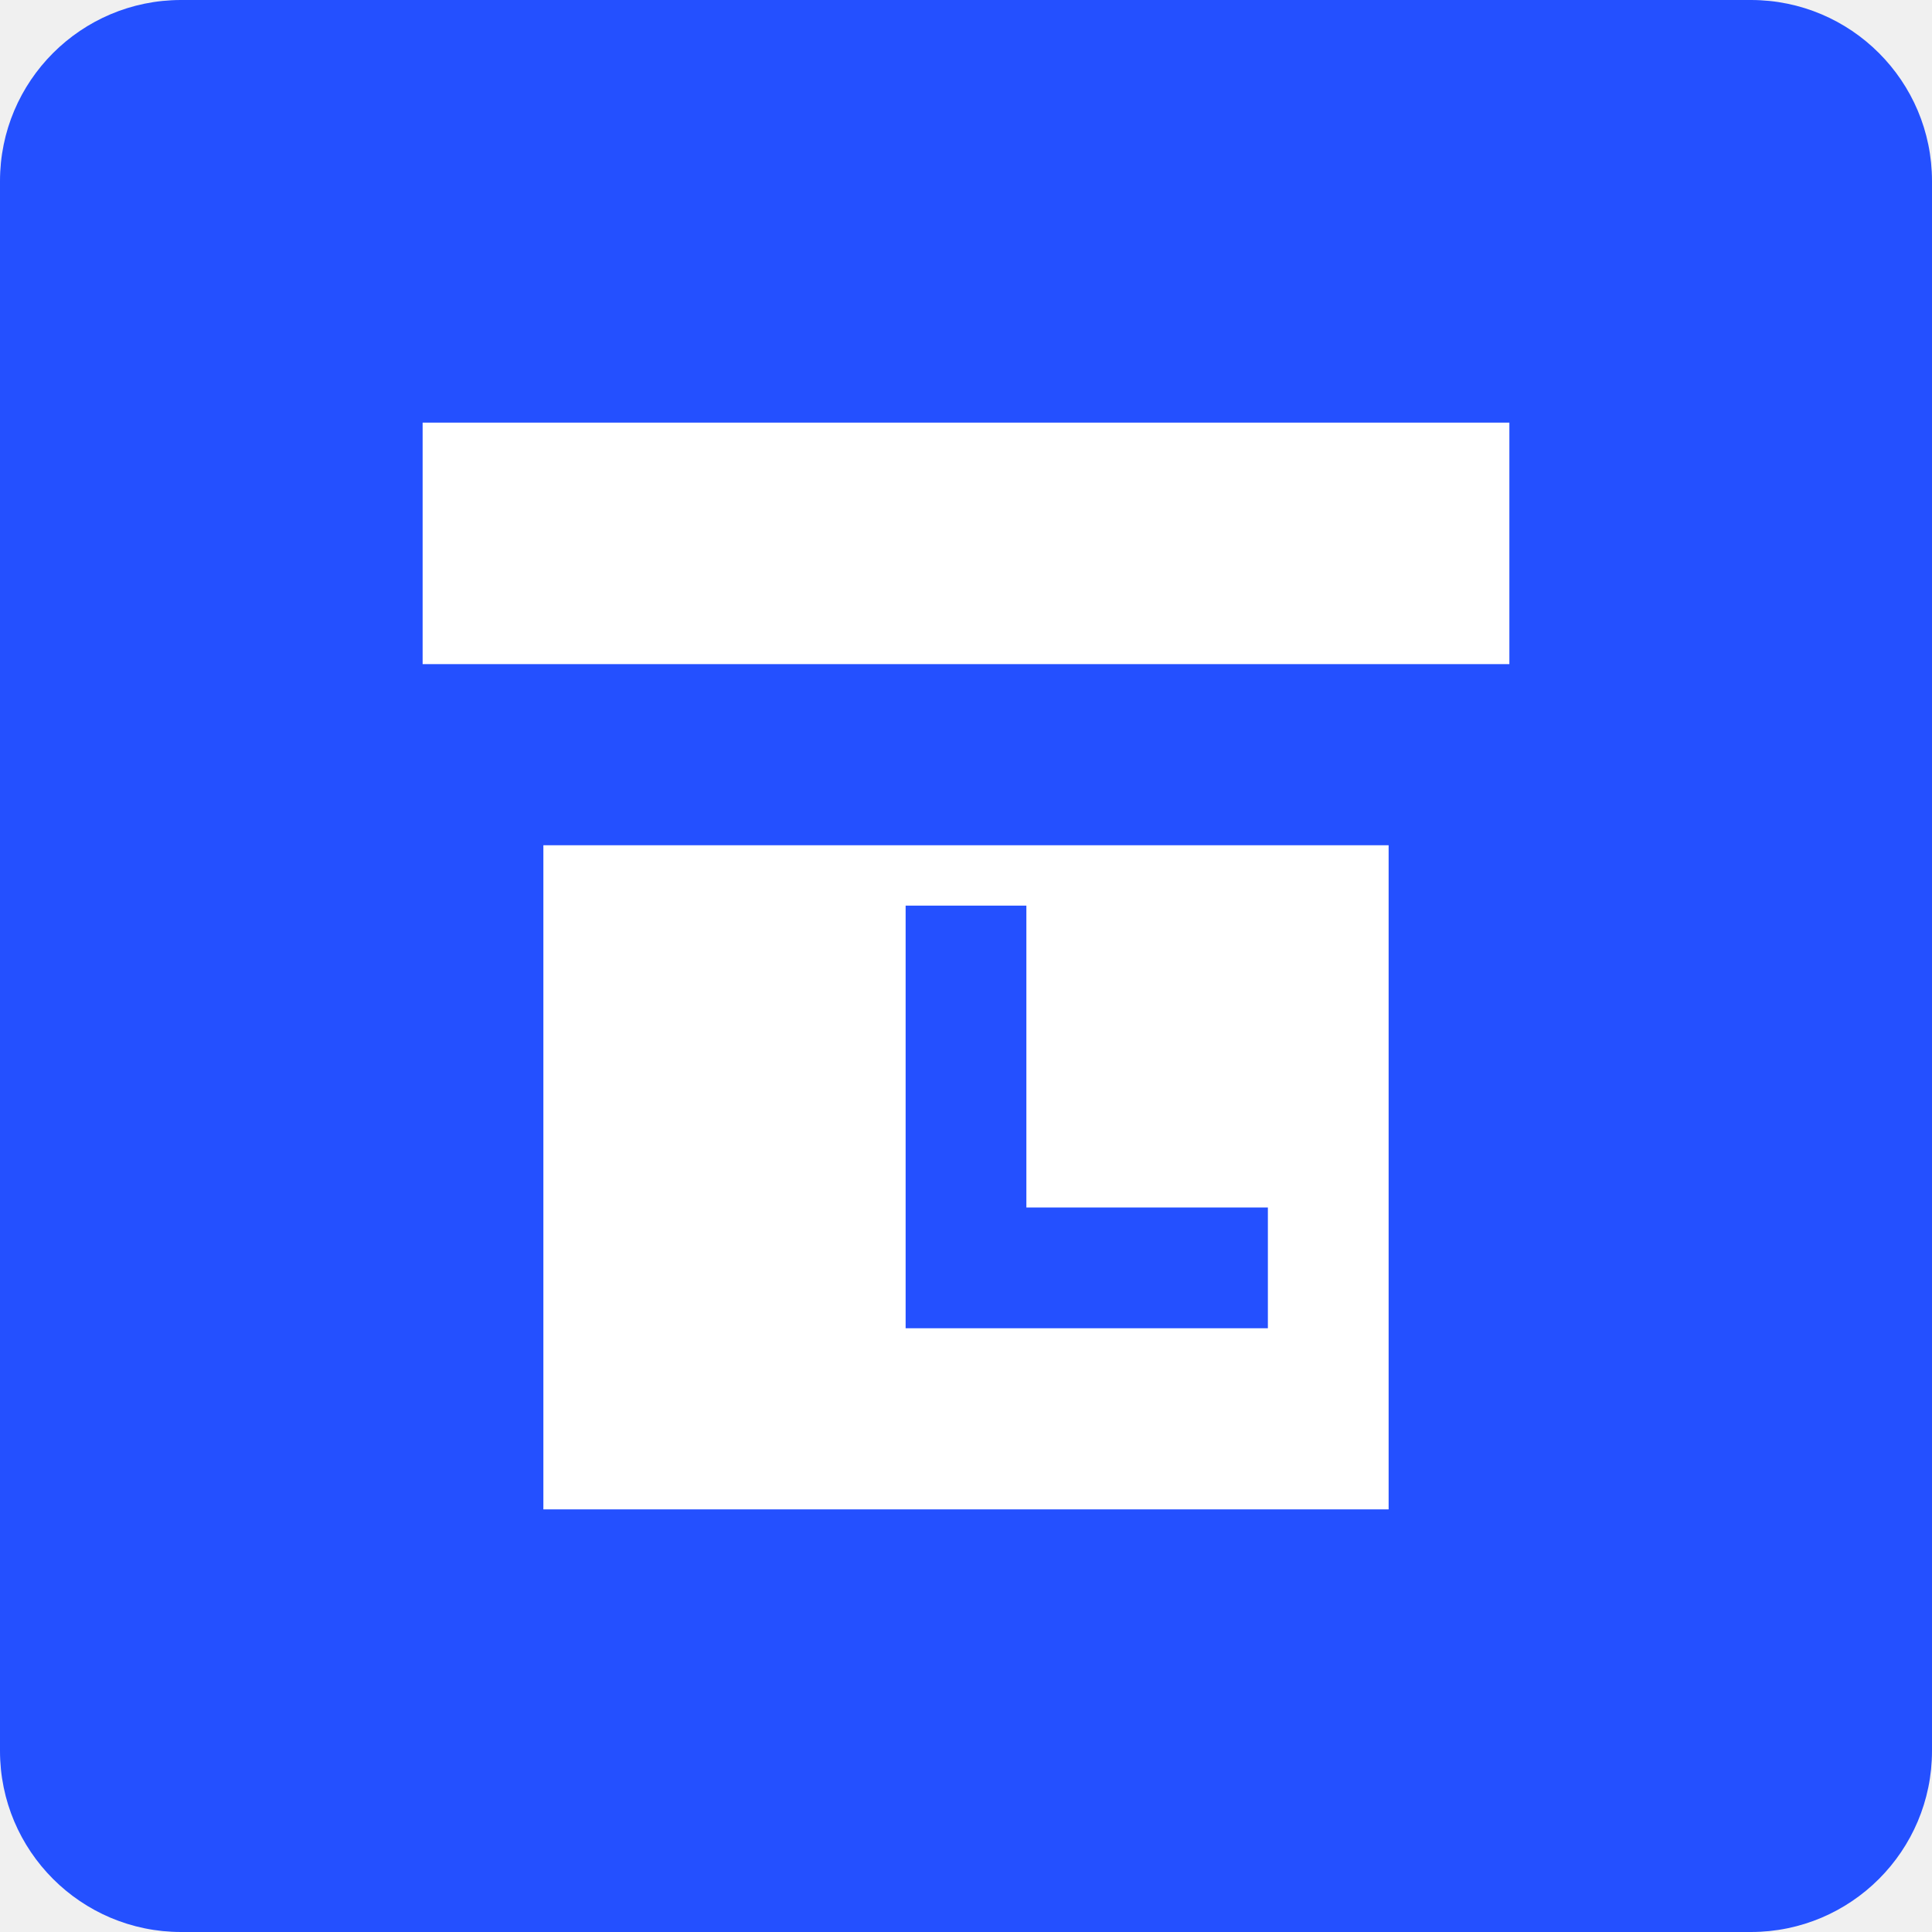
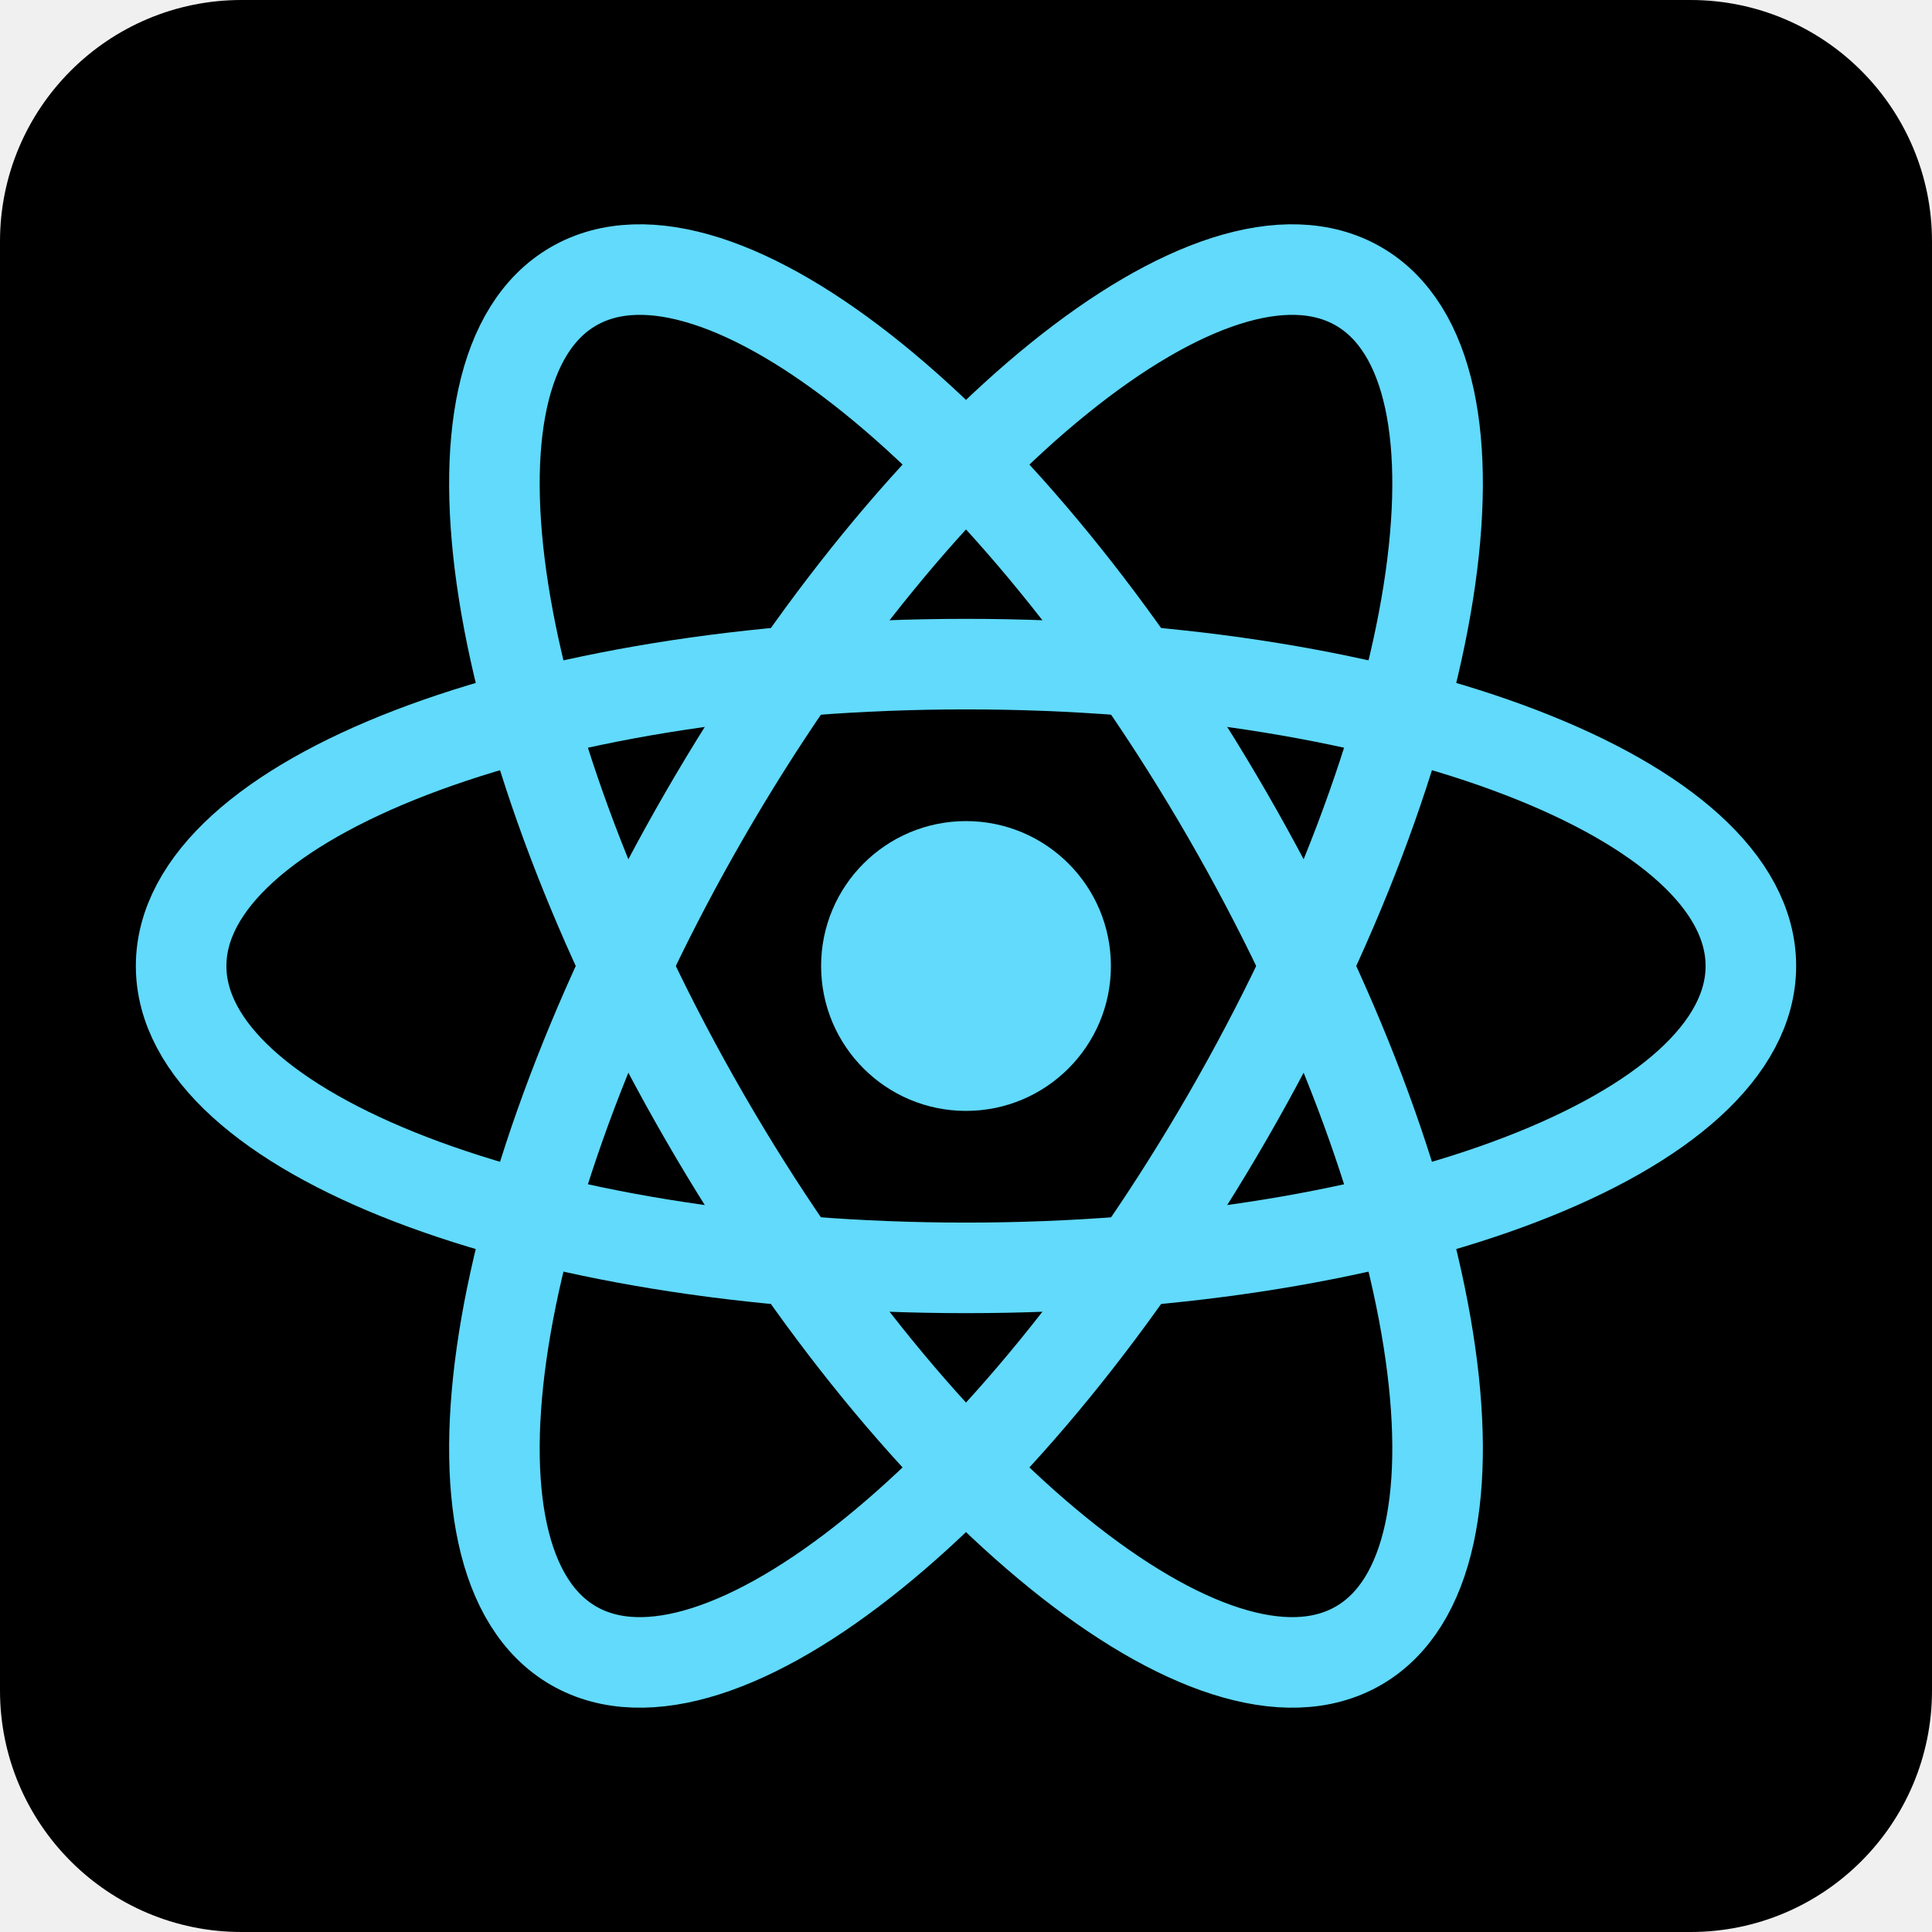
<svg xmlns="http://www.w3.org/2000/svg" viewBox="0 0 32 32">
-   <rect width="32" height="32" rx="3" fill="#2450ff" />
-   <path d="M7 7h18v4H7zm2 7h14v11H9z" fill="white" />
-   <path d="M15 15h2v5h4v2h-6z" fill="#2450ff" />
+   <rect width="32" height="32" rx="4" fill="#000" />
+   <g fill="none" stroke="#61dafb" stroke-width="1.5">
+     <ellipse cx="16" cy="16" rx="13" ry="5" />
+     <ellipse cx="16" cy="16" rx="13" ry="5" transform="rotate(60 16 16)" />
+     <ellipse cx="16" cy="16" rx="13" ry="5" transform="rotate(120 16 16)" />
+   </g>
+   <circle cx="16" cy="16" r="2.4" fill="#61dafb" />
</svg>
